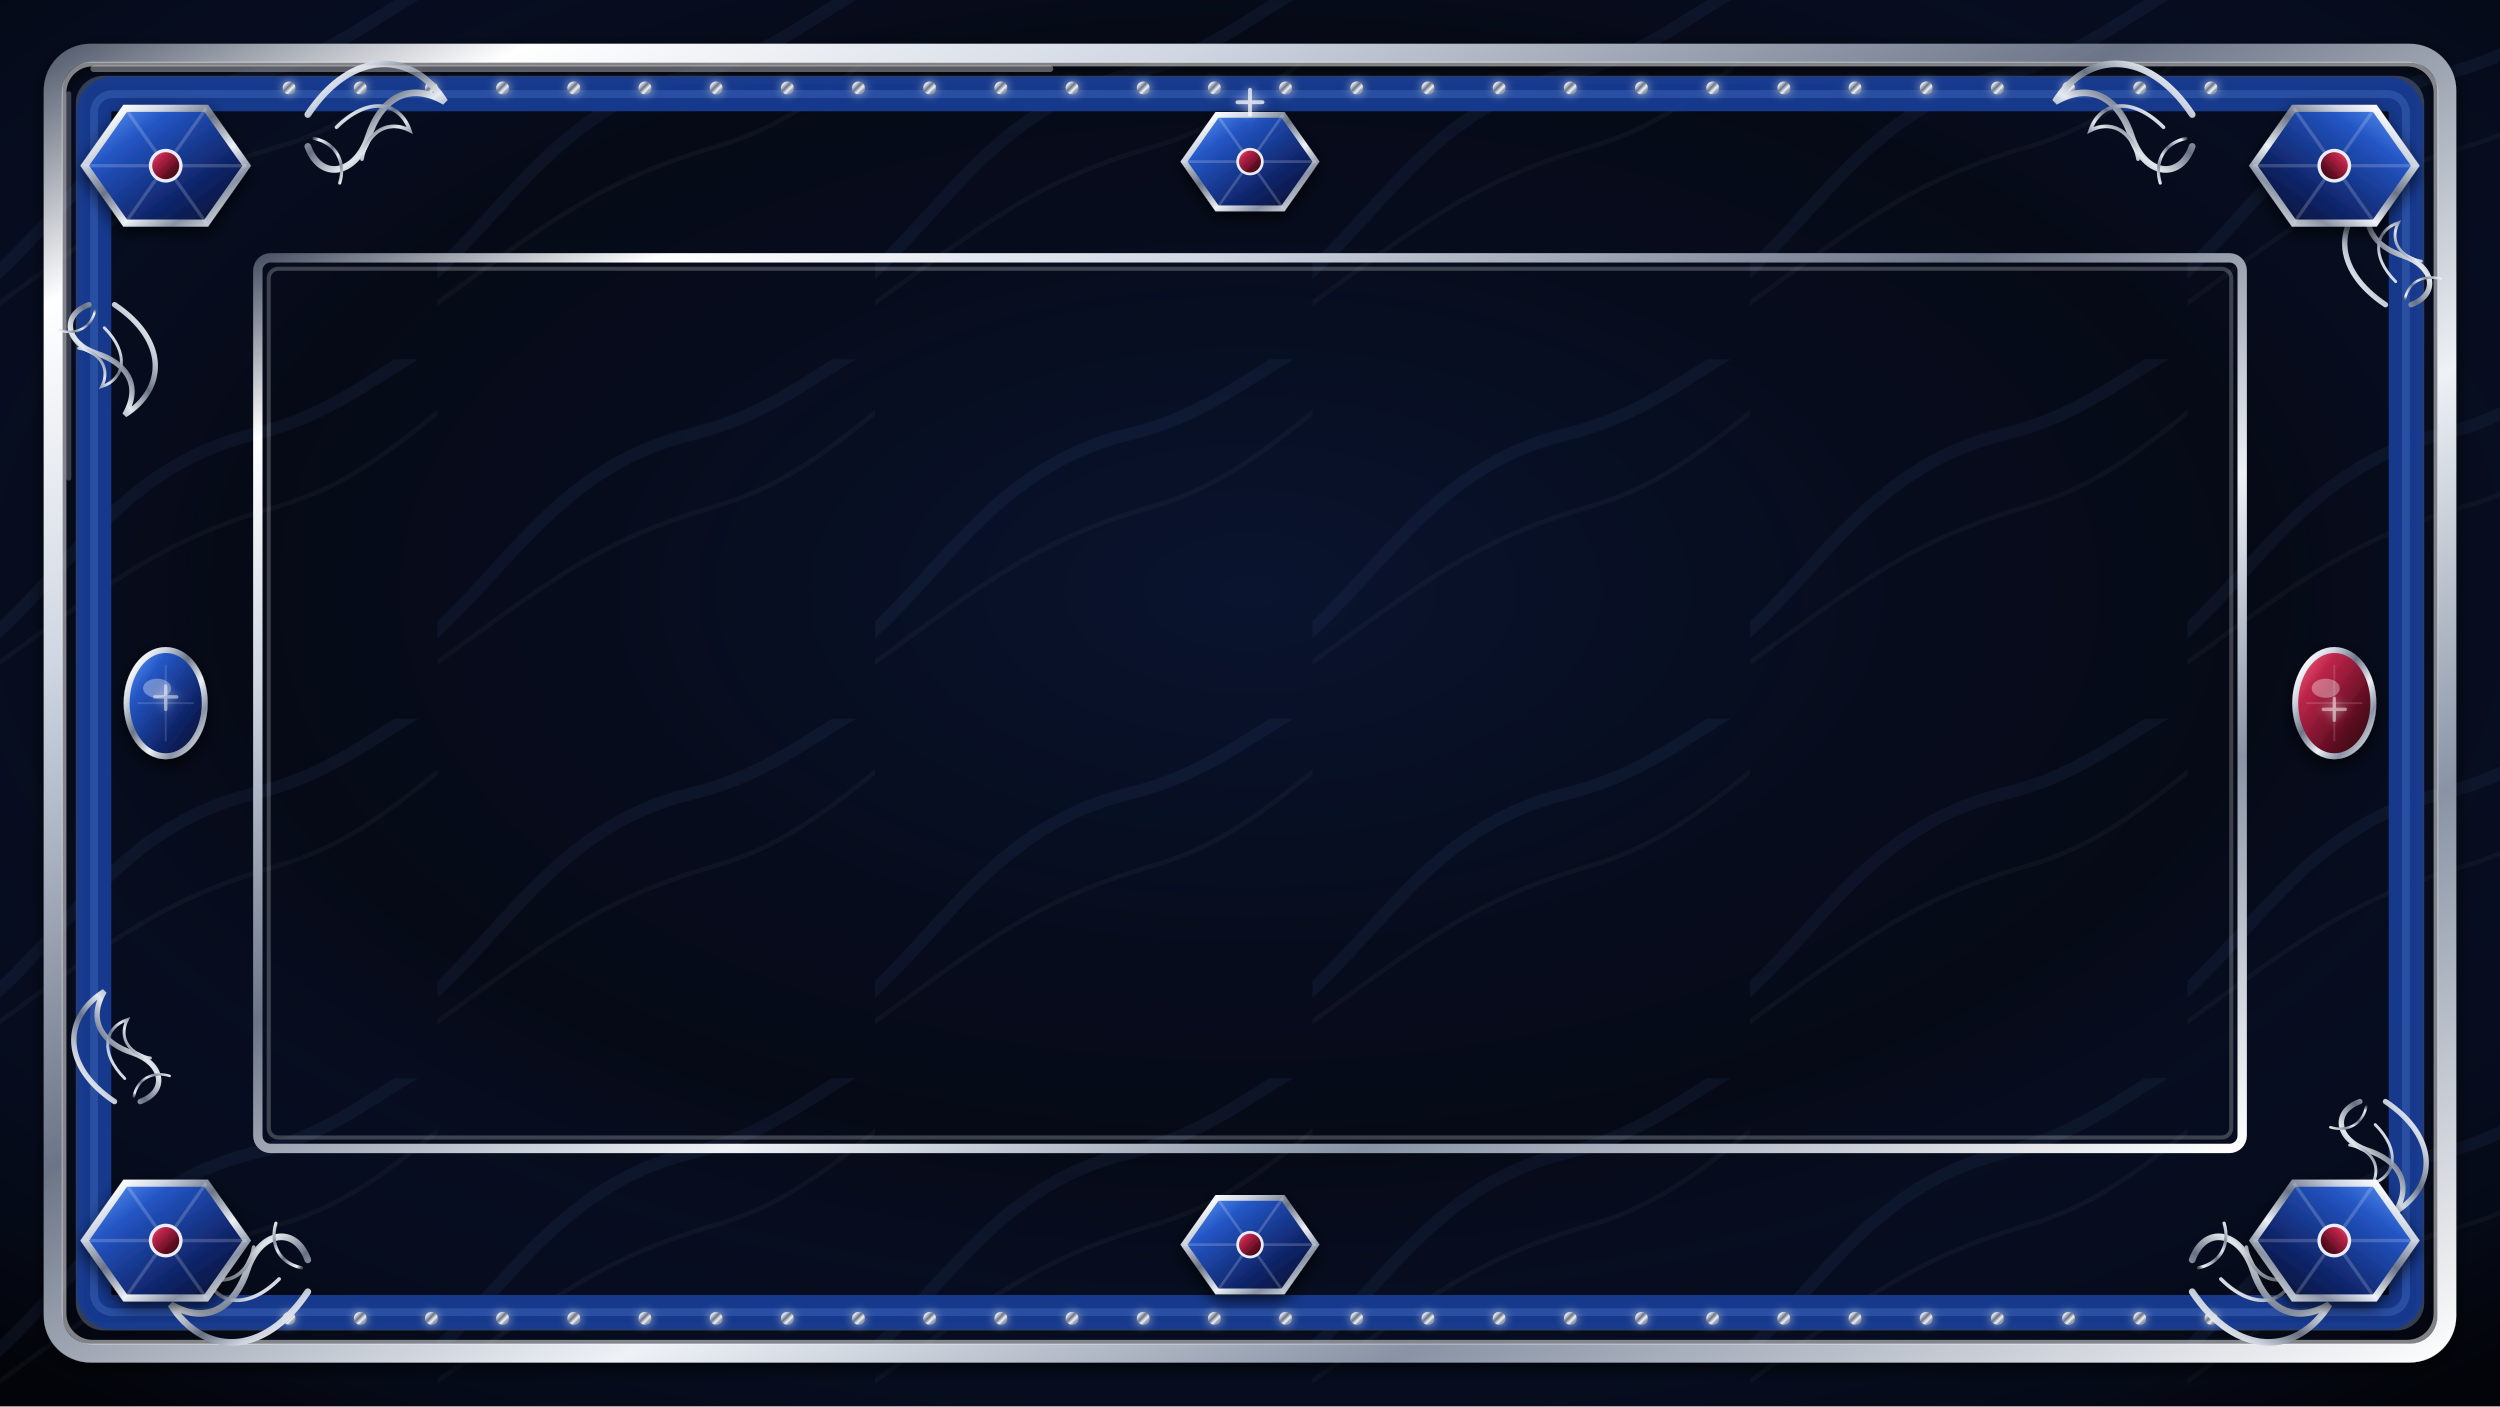
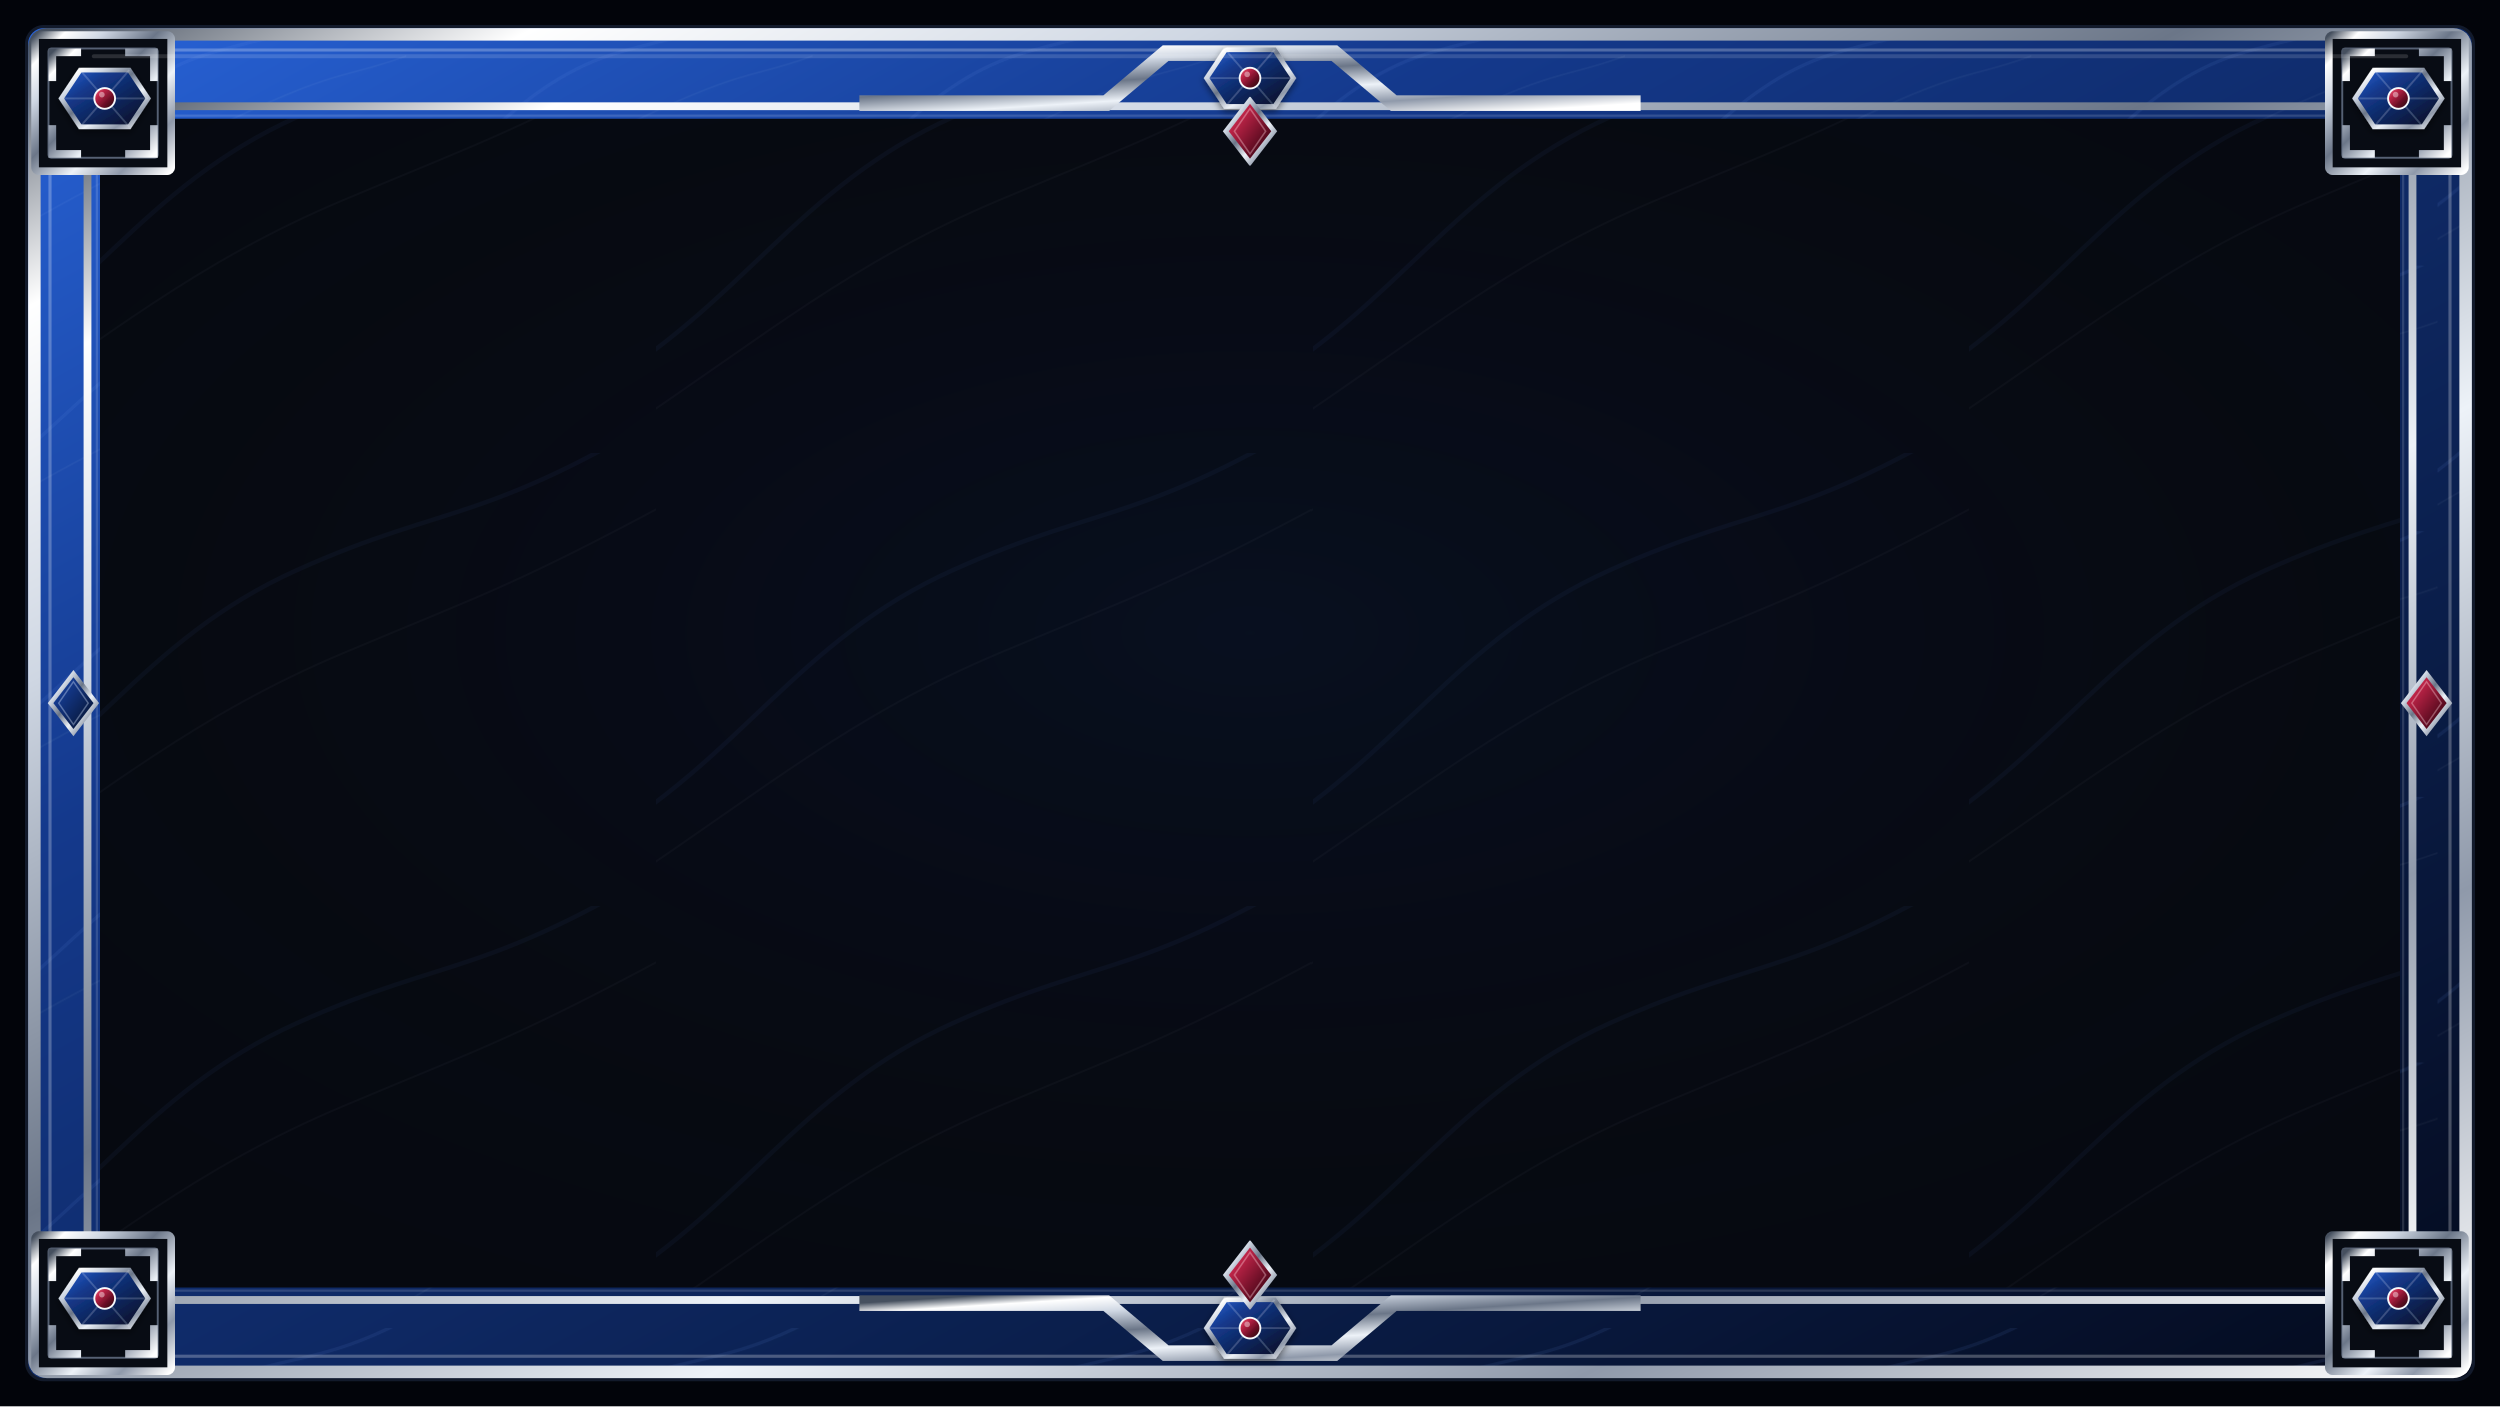
<svg xmlns="http://www.w3.org/2000/svg" width="1600" height="900" viewBox="0 0 1600 900">
  <defs>
-     <linearGradient id="silverMetal" x1="0" y1="0" x2="1" y2="1">
-       <stop offset="0" stop-color="#4d5668" />
+     <linearGradient id="silver" x1="0" y1="0" x2="1" y2="1">
+       <stop offset="0" stop-color="#46505f" />
      <stop offset=".10" stop-color="#ffffff" />
-       <stop offset=".24" stop-color="#cfd6e2" />
-       <stop offset=".43" stop-color="#6c7587" />
-       <stop offset=".62" stop-color="#eef2f7" />
-       <stop offset=".78" stop-color="#8993a5" />
+       <stop offset=".24" stop-color="#cfd7e3" />
+       <stop offset=".44" stop-color="#6b7688" />
+       <stop offset=".64" stop-color="#edf2f8" />
+       <stop offset=".82" stop-color="#8f99aa" />
      <stop offset="1" stop-color="#ffffff" />
    </linearGradient>
-     <linearGradient id="sapphireGem" x1="0" y1="0" x2="1" y2="1">
-       <stop offset="0" stop-color="#66a2ff" />
-       <stop offset=".28" stop-color="#2355c4" />
-       <stop offset=".68" stop-color="#0f2468" />
-       <stop offset="1" stop-color="#050c26" />
+     <linearGradient id="silverDark" x1="0" y1="0" x2="0" y2="1">
+       <stop offset="0" stop-color="#eef3f8" />
+       <stop offset=".46" stop-color="#9ba5b5" />
+       <stop offset="1" stop-color="#3d4654" />
    </linearGradient>
-     <linearGradient id="rubyGem" x1="0" y1="0" x2="1" y2="1">
+     <linearGradient id="sapphire" x1="0" y1="0" x2="1" y2="1">
+       <stop offset="0" stop-color="#2863d8" />
+       <stop offset=".30" stop-color="#14398c" />
+       <stop offset=".68" stop-color="#0b204f" />
+       <stop offset="1" stop-color="#040a1c" />
+     </linearGradient>
+     <linearGradient id="ruby" x1="0" y1="0" x2="1" y2="1">
      <stop offset="0" stop-color="#ff6f8a" />
-       <stop offset=".28" stop-color="#bd2449" />
-       <stop offset=".7" stop-color="#5b0c20" />
+       <stop offset=".30" stop-color="#bb2346" />
+       <stop offset=".70" stop-color="#5b0b20" />
      <stop offset="1" stop-color="#24030b" />
    </linearGradient>
-     <radialGradient id="centerGlow" cx=".5" cy=".42" r=".74">
-       <stop offset="0" stop-color="#214cba" stop-opacity=".17" />
-       <stop offset=".55" stop-color="#17347f" stop-opacity=".04" />
-       <stop offset="1" stop-color="#000" stop-opacity=".52" />
+     <radialGradient id="centerGlow" cx=".5" cy=".44" r=".76">
+       <stop offset="0" stop-color="#173a87" stop-opacity=".13" />
+       <stop offset=".58" stop-color="#10224b" stop-opacity=".035" />
+       <stop offset="1" stop-color="#000" stop-opacity="0" />
    </radialGradient>
-     <pattern id="stone" width="280" height="230" patternUnits="userSpaceOnUse">
-       <path d="M-20 190 C40 145 72 70 162 48 C220 34 245 4 300-22" fill="none" stroke="#4f72bf" stroke-opacity=".09" stroke-width="8" />
-       <path d="M-28 214 C62 150 95 118 178 94 C226 80 255 54 300 18" fill="none" stroke="#eef2f7" stroke-opacity=".035" stroke-width="3" />
+     <pattern id="centerStone" width="420" height="290" patternUnits="userSpaceOnUse">
+       <path d="M-40 250 C55 195 90 120 190 75 S310 48 450 -40" fill="none" stroke="#527cd5" stroke-opacity=".06" stroke-width="2.8" />
+       <path d="M-20 275 C70 215 125 168 220 128 S330 85 450 20" fill="none" stroke="#dbe7ff" stroke-opacity=".028" stroke-width="1.2" />
    </pattern>
-     <filter id="metalShadow" x="-25%" y="-25%" width="150%" height="150%">
-       <feDropShadow dx="0" dy="4" stdDeviation="5" flood-color="#000" flood-opacity=".72" />
+     <pattern id="edgeStone" width="260" height="170" patternUnits="userSpaceOnUse">
+       <path d="M-20 145 C40 108 70 52 138 33 S215 20 280 -16" fill="none" stroke="#6f96ef" stroke-opacity=".12" stroke-width="2.1" />
+       <path d="M-20 165 C46 125 91 103 160 71 S222 53 290 24" fill="none" stroke="#eef4ff" stroke-opacity=".05" stroke-width="1.1" />
+     </pattern>
+     <filter id="shadow" x="-25%" y="-25%" width="150%" height="150%">
+       <feDropShadow dx="0" dy="3" stdDeviation="4" flood-color="#000" flood-opacity=".5" />
    </filter>
-     <filter id="glow" x="-50%" y="-50%" width="200%" height="200%">
-       <feGaussianBlur stdDeviation="3.2" result="b" />
-       <feMerge>
-         <feMergeNode in="b" />
-         <feMergeNode in="SourceGraphic" />
-       </feMerge>
-     </filter>
+     <symbol id="rubyGem" viewBox="0 0 72 86">
+       <path d="M36 3 L67 43 L36 83 L5 43 Z" fill="url(#ruby)" stroke="url(#silver)" stroke-width="6" />
+       <path d="M36 14 L56 43 L36 72 L16 43 Z" fill="none" stroke="#ffd9e2" stroke-opacity=".36" stroke-width="2" />
+     </symbol>
+     <symbol id="sapphireGem" viewBox="0 0 72 86">
+       <path d="M36 3 L67 43 L36 83 L5 43 Z" fill="url(#sapphire)" stroke="url(#silver)" stroke-width="6" />
+       <path d="M36 14 L56 43 L36 72 L16 43 Z" fill="none" stroke="#dce9ff" stroke-opacity=".36" stroke-width="2" />
+     </symbol>
+     <symbol id="crest" viewBox="0 0 120 96">
+       <g filter="url(#shadow)">
+         <path d="M14 48 L34 18 H86 L106 48 L86 78 H34 Z" fill="url(#sapphire)" stroke="url(#silver)" stroke-width="5" />
+         <path d="M34 18 L60 48 L86 18 M14 48 H106 M34 78 L60 48 L86 78" fill="none" stroke="#eef4ff" stroke-opacity=".20" stroke-width="2" />
+         <circle cx="60" cy="48" r="11" fill="url(#ruby)" stroke="#f7f9fc" stroke-width="2" />
+         <circle cx="57" cy="44" r="3" fill="#fff" opacity=".42" />
+       </g>
+     </symbol>
+     <symbol id="corner" viewBox="0 0 150 150">
+       <rect x="4" y="4" width="142" height="142" rx="4" fill="#080c14" stroke="url(#silver)" stroke-width="8" />
+       <rect x="18" y="18" width="114" height="114" rx="3" fill="none" stroke="#566174" stroke-width="2" />
+       <path d="M22 52 V22 H52 M128 52 V22 H98 M22 98 V128 H52 M128 98 V128 H98" fill="none" stroke="url(#silver)" stroke-width="8" />
+     </symbol>
  </defs>
-   <rect width="1600" height="900" fill="#050812" />
-   <rect width="1600" height="900" fill="url(#centerGlow)" />
-   <rect width="1600" height="900" fill="url(#stone)" opacity="0.95" />
-   <rect x="34" y="34" width="1532" height="832" rx="23.8" fill="none" stroke="url(#silverMetal)" stroke-width="12" filter="url(#metalShadow)" />
-   <rect x="41" y="41" width="1518" height="818" rx="18.36" fill="none" stroke="#ffffff" stroke-opacity=".50" stroke-width="3" />
-   <rect x="51" y="51" width="1498" height="798" rx="15.3" fill="none" stroke="#39445a" stroke-opacity=".9" stroke-width="5" />
-   <rect x="60.2" y="60.2" width="1479.6" height="779.6" rx="11.9" fill="none" stroke="#173b92" stroke-width="22" opacity=".95" />
-   <rect x="60.2" y="60.2" width="1479.6" height="779.6" rx="11.9" fill="none" stroke="#77a6ff" stroke-opacity=".20" stroke-width="5" />
-   <rect x="165" y="165" width="1270" height="570" rx="8.16" fill="none" stroke="url(#silverMetal)" stroke-width="6" />
-   <rect x="172" y="172" width="1256" height="556" rx="6.12" fill="none" stroke="#ffffff" stroke-opacity=".22" stroke-width="2.6" />
-   <g filter="url(#glow)">
-     <circle cx="185" cy="56.27" r="4.1" fill="url(#silverMetal)" />
-     <circle cx="230.556" cy="56.27" r="4.1" fill="url(#silverMetal)" />
-     <circle cx="276.111" cy="56.27" r="4.1" fill="url(#silverMetal)" />
-     <circle cx="321.667" cy="56.27" r="4.1" fill="url(#silverMetal)" />
-     <circle cx="367.222" cy="56.27" r="4.1" fill="url(#silverMetal)" />
-     <circle cx="412.778" cy="56.27" r="4.1" fill="url(#silverMetal)" />
-     <circle cx="458.333" cy="56.27" r="4.1" fill="url(#silverMetal)" />
-     <circle cx="503.889" cy="56.27" r="4.1" fill="url(#silverMetal)" />
-     <circle cx="549.444" cy="56.27" r="4.1" fill="url(#silverMetal)" />
-     <circle cx="595" cy="56.27" r="4.1" fill="url(#silverMetal)" />
-     <circle cx="640.556" cy="56.27" r="4.1" fill="url(#silverMetal)" />
-     <circle cx="686.111" cy="56.27" r="4.1" fill="url(#silverMetal)" />
-     <circle cx="731.667" cy="56.27" r="4.1" fill="url(#silverMetal)" />
-     <circle cx="777.222" cy="56.27" r="4.1" fill="url(#silverMetal)" />
-     <circle cx="822.778" cy="56.27" r="4.1" fill="url(#silverMetal)" />
-     <circle cx="868.333" cy="56.27" r="4.1" fill="url(#silverMetal)" />
-     <circle cx="913.889" cy="56.27" r="4.1" fill="url(#silverMetal)" />
-     <circle cx="959.444" cy="56.27" r="4.1" fill="url(#silverMetal)" />
-     <circle cx="1005" cy="56.27" r="4.1" fill="url(#silverMetal)" />
-     <circle cx="1050.556" cy="56.27" r="4.1" fill="url(#silverMetal)" />
-     <circle cx="1096.111" cy="56.27" r="4.1" fill="url(#silverMetal)" />
-     <circle cx="1141.667" cy="56.27" r="4.1" fill="url(#silverMetal)" />
-     <circle cx="1187.222" cy="56.27" r="4.1" fill="url(#silverMetal)" />
-     <circle cx="1232.778" cy="56.27" r="4.1" fill="url(#silverMetal)" />
-     <circle cx="1278.333" cy="56.27" r="4.1" fill="url(#silverMetal)" />
-     <circle cx="1323.889" cy="56.27" r="4.1" fill="url(#silverMetal)" />
-     <circle cx="1369.444" cy="56.27" r="4.1" fill="url(#silverMetal)" />
-     <circle cx="1415" cy="56.27" r="4.1" fill="url(#silverMetal)" />
-     <circle cx="185" cy="843.73" r="4.1" fill="url(#silverMetal)" />
-     <circle cx="230.556" cy="843.73" r="4.1" fill="url(#silverMetal)" />
-     <circle cx="276.111" cy="843.73" r="4.1" fill="url(#silverMetal)" />
-     <circle cx="321.667" cy="843.73" r="4.1" fill="url(#silverMetal)" />
-     <circle cx="367.222" cy="843.73" r="4.1" fill="url(#silverMetal)" />
-     <circle cx="412.778" cy="843.73" r="4.1" fill="url(#silverMetal)" />
-     <circle cx="458.333" cy="843.73" r="4.1" fill="url(#silverMetal)" />
-     <circle cx="503.889" cy="843.73" r="4.1" fill="url(#silverMetal)" />
-     <circle cx="549.444" cy="843.73" r="4.1" fill="url(#silverMetal)" />
-     <circle cx="595" cy="843.73" r="4.1" fill="url(#silverMetal)" />
-     <circle cx="640.556" cy="843.73" r="4.1" fill="url(#silverMetal)" />
-     <circle cx="686.111" cy="843.73" r="4.1" fill="url(#silverMetal)" />
-     <circle cx="731.667" cy="843.73" r="4.1" fill="url(#silverMetal)" />
-     <circle cx="777.222" cy="843.73" r="4.1" fill="url(#silverMetal)" />
-     <circle cx="822.778" cy="843.73" r="4.1" fill="url(#silverMetal)" />
-     <circle cx="868.333" cy="843.73" r="4.1" fill="url(#silverMetal)" />
-     <circle cx="913.889" cy="843.73" r="4.1" fill="url(#silverMetal)" />
-     <circle cx="959.444" cy="843.73" r="4.1" fill="url(#silverMetal)" />
-     <circle cx="1005" cy="843.73" r="4.1" fill="url(#silverMetal)" />
-     <circle cx="1050.556" cy="843.73" r="4.1" fill="url(#silverMetal)" />
-     <circle cx="1096.111" cy="843.73" r="4.1" fill="url(#silverMetal)" />
-     <circle cx="1141.667" cy="843.73" r="4.1" fill="url(#silverMetal)" />
-     <circle cx="1187.222" cy="843.73" r="4.1" fill="url(#silverMetal)" />
-     <circle cx="1232.778" cy="843.73" r="4.1" fill="url(#silverMetal)" />
-     <circle cx="1278.333" cy="843.73" r="4.1" fill="url(#silverMetal)" />
-     <circle cx="1323.889" cy="843.73" r="4.1" fill="url(#silverMetal)" />
-     <circle cx="1369.444" cy="843.73" r="4.1" fill="url(#silverMetal)" />
-     <circle cx="1415" cy="843.73" r="4.1" fill="url(#silverMetal)" />
+   <rect width="1600" height="900" fill="#02040a" />
+   <rect x="18" y="18" width="1564" height="864" rx="10" fill="#08101e" stroke="#121a2b" stroke-width="4" />
+   <rect x="18" y="18" width="1564" height="864" rx="10" fill="url(#sapphire)" />
+   <rect x="18" y="18" width="1564" height="864" rx="10" fill="url(#edgeStone)" opacity=".80" />
+   <rect x="64" y="76" width="1472" height="748" rx="3" fill="#060910" />
+   <rect x="64" y="76" width="1472" height="748" rx="3" fill="url(#centerGlow)" />
+   <rect x="64" y="76" width="1472" height="748" rx="3" fill="url(#centerStone)" />
+   <rect x="22" y="22" width="1556" height="856" rx="8" fill="none" stroke="url(#silver)" stroke-width="8" />
+   <rect x="32" y="32" width="1536" height="836" rx="6" fill="none" stroke="#ffffff" stroke-opacity=".26" stroke-width="2" />
+   <rect x="56" y="68" width="1488" height="764" rx="4" fill="none" stroke="url(#silver)" stroke-width="5" />
+   <rect x="62" y="74" width="1476" height="752" rx="3" fill="none" stroke="#ffffff" stroke-opacity=".14" stroke-width="1.4" />
+   <g stroke="url(#silver)" fill="none" stroke-linejoin="miter">
+     <path d="M550 66 H708 L746 34 H854 L892 66 H1050" stroke-width="10" />
+     <path d="M590 50 H716 M1010 50 H884" stroke-width="6" />
+     <path d="M550 834 H708 L746 866 H854 L892 834 H1050" stroke-width="10" />
+     <path d="M590 850 H716 M1010 850 H884" stroke-width="6" />
  </g>
-   <g opacity=".95">
-     <g transform="translate(197 73.3) rotate(0) scale(1.02 1.02)" fill="none" stroke="url(#silverMetal)" stroke-linecap="round">
-       <path d="M0 0 C28-42 66-40 86-8 C62-22 45-8 38 14 C30 38 8 42 0 20" stroke-width="4.2" />
-       <path d="M18 8 C38-12 58-8 64 10 C48 2 36 14 34 28" stroke-width="2.3" />
-       <path d="M4 15 C18 18 24 30 20 43" stroke-width="2" />
-     </g>
-     <g transform="translate(1403 73.3) rotate(0) scale(-1.02 1.02)" fill="none" stroke="url(#silverMetal)" stroke-linecap="round">
-       <path d="M0 0 C28-42 66-40 86-8 C62-22 45-8 38 14 C30 38 8 42 0 20" stroke-width="4.2" />
-       <path d="M18 8 C38-12 58-8 64 10 C48 2 36 14 34 28" stroke-width="2.3" />
-       <path d="M4 15 C18 18 24 30 20 43" stroke-width="2" />
-     </g>
-     <g transform="translate(197 826.7) rotate(180) scale(1.02 1.02)" fill="none" stroke="url(#silverMetal)" stroke-linecap="round">
-       <path d="M0 0 C28-42 66-40 86-8 C62-22 45-8 38 14 C30 38 8 42 0 20" stroke-width="4.2" />
-       <path d="M18 8 C38-12 58-8 64 10 C48 2 36 14 34 28" stroke-width="2.3" />
-       <path d="M4 15 C18 18 24 30 20 43" stroke-width="2" />
-     </g>
-     <g transform="translate(1403 826.7) rotate(180) scale(-1.02 1.02)" fill="none" stroke="url(#silverMetal)" stroke-linecap="round">
-       <path d="M0 0 C28-42 66-40 86-8 C62-22 45-8 38 14 C30 38 8 42 0 20" stroke-width="4.2" />
-       <path d="M18 8 C38-12 58-8 64 10 C48 2 36 14 34 28" stroke-width="2.3" />
-       <path d="M4 15 C18 18 24 30 20 43" stroke-width="2" />
-     </g>
-     <g transform="translate(73.3 195) rotate(90) scale(0.82 0.82)" fill="none" stroke="url(#silverMetal)" stroke-linecap="round">
-       <path d="M0 0 C28-42 66-40 86-8 C62-22 45-8 38 14 C30 38 8 42 0 20" stroke-width="4.2" />
-       <path d="M18 8 C38-12 58-8 64 10 C48 2 36 14 34 28" stroke-width="2.3" />
-       <path d="M4 15 C18 18 24 30 20 43" stroke-width="2" />
-     </g>
-     <g transform="translate(73.3 705) rotate(-90) scale(0.82 0.82)" fill="none" stroke="url(#silverMetal)" stroke-linecap="round">
-       <path d="M0 0 C28-42 66-40 86-8 C62-22 45-8 38 14 C30 38 8 42 0 20" stroke-width="4.2" />
-       <path d="M18 8 C38-12 58-8 64 10 C48 2 36 14 34 28" stroke-width="2.3" />
-       <path d="M4 15 C18 18 24 30 20 43" stroke-width="2" />
-     </g>
-     <g transform="translate(1526.7 195) rotate(-90) scale(0.82 0.82)" fill="none" stroke="url(#silverMetal)" stroke-linecap="round">
-       <path d="M0 0 C28-42 66-40 86-8 C62-22 45-8 38 14 C30 38 8 42 0 20" stroke-width="4.2" />
-       <path d="M18 8 C38-12 58-8 64 10 C48 2 36 14 34 28" stroke-width="2.3" />
-       <path d="M4 15 C18 18 24 30 20 43" stroke-width="2" />
-     </g>
-     <g transform="translate(1526.7 705) rotate(90) scale(0.82 0.82)" fill="none" stroke="url(#silverMetal)" stroke-linecap="round">
-       <path d="M0 0 C28-42 66-40 86-8 C62-22 45-8 38 14 C30 38 8 42 0 20" stroke-width="4.2" />
-       <path d="M18 8 C38-12 58-8 64 10 C48 2 36 14 34 28" stroke-width="2.3" />
-       <path d="M4 15 C18 18 24 30 20 43" stroke-width="2" />
-     </g>
-   </g>
-   <g filter="url(#metalShadow)">
-     <g transform="translate(106.05 106.05) scale(1.08 1.08)">
-       <path d="M-48 0 L-24-34 H24 L48 0 L24 34 H-24 Z" fill="url(#sapphireGem)" stroke="url(#silverMetal)" stroke-width="4.2" />
-       <path d="M-24-34 L0 0 L24-34 M-48 0 H48 M-24 34 L0 0 L24 34" fill="none" stroke="#fff" stroke-opacity=".18" stroke-width="2" />
-       <circle cx="0" cy="0" r="9" fill="url(#rubyGem)" stroke="#e9edf7" stroke-width="2" />
-     </g>
-     <g transform="translate(1493.95 106.05) scale(-1.08 1.08)">
-       <path d="M-48 0 L-24-34 H24 L48 0 L24 34 H-24 Z" fill="url(#sapphireGem)" stroke="url(#silverMetal)" stroke-width="4.2" />
-       <path d="M-24-34 L0 0 L24-34 M-48 0 H48 M-24 34 L0 0 L24 34" fill="none" stroke="#fff" stroke-opacity=".18" stroke-width="2" />
-       <circle cx="0" cy="0" r="9" fill="url(#rubyGem)" stroke="#e9edf7" stroke-width="2" />
-     </g>
-     <g transform="translate(106.05 793.95) scale(1.08 1.08)">
-       <path d="M-48 0 L-24-34 H24 L48 0 L24 34 H-24 Z" fill="url(#sapphireGem)" stroke="url(#silverMetal)" stroke-width="4.2" />
-       <path d="M-24-34 L0 0 L24-34 M-48 0 H48 M-24 34 L0 0 L24 34" fill="none" stroke="#fff" stroke-opacity=".18" stroke-width="2" />
-       <circle cx="0" cy="0" r="9" fill="url(#rubyGem)" stroke="#e9edf7" stroke-width="2" />
-     </g>
-     <g transform="translate(1493.95 793.95) scale(-1.08 1.08)">
-       <path d="M-48 0 L-24-34 H24 L48 0 L24 34 H-24 Z" fill="url(#sapphireGem)" stroke="url(#silverMetal)" stroke-width="4.2" />
-       <path d="M-24-34 L0 0 L24-34 M-48 0 H48 M-24 34 L0 0 L24 34" fill="none" stroke="#fff" stroke-opacity=".18" stroke-width="2" />
-       <circle cx="0" cy="0" r="9" fill="url(#rubyGem)" stroke="#e9edf7" stroke-width="2" />
-     </g>
-     <g transform="translate(800 103.43) scale(0.88 0.88)">
-       <path d="M-48 0 L-24-34 H24 L48 0 L24 34 H-24 Z" fill="url(#sapphireGem)" stroke="url(#silverMetal)" stroke-width="4.2" />
-       <path d="M-24-34 L0 0 L24-34 M-48 0 H48 M-24 34 L0 0 L24 34" fill="none" stroke="#fff" stroke-opacity=".18" stroke-width="2" />
-       <circle cx="0" cy="0" r="9" fill="url(#rubyGem)" stroke="#e9edf7" stroke-width="2" />
-     </g>
-     <g transform="translate(800 796.57) scale(0.88 0.88)">
-       <path d="M-48 0 L-24-34 H24 L48 0 L24 34 H-24 Z" fill="url(#sapphireGem)" stroke="url(#silverMetal)" stroke-width="4.2" />
-       <path d="M-24-34 L0 0 L24-34 M-48 0 H48 M-24 34 L0 0 L24 34" fill="none" stroke="#fff" stroke-opacity=".18" stroke-width="2" />
-       <circle cx="0" cy="0" r="9" fill="url(#rubyGem)" stroke="#e9edf7" stroke-width="2" />
-     </g>
-     <g transform="translate(106.05 450) rotate(0)">
-       <ellipse rx="25" ry="34" fill="url(#sapphireGem)" stroke="url(#silverMetal)" stroke-width="3.8" />
-       <ellipse cx="-5.5" cy="-9.52" rx="9" ry="6.12" fill="#fff" opacity=".34" />
-       <path d="M-18 0 H18 M0 -24.48 V24.48" stroke="#fff" stroke-opacity=".14" stroke-width="1.2" />
-     </g>
-     <g transform="translate(1493.95 450) rotate(0)">
-       <ellipse rx="25" ry="34" fill="url(#rubyGem)" stroke="url(#silverMetal)" stroke-width="3.8" />
-       <ellipse cx="-5.5" cy="-9.52" rx="9" ry="6.12" fill="#fff" opacity=".34" />
-       <path d="M-18 0 H18 M0 -24.48 V24.48" stroke="#fff" stroke-opacity=".14" stroke-width="1.2" />
-     </g>
-   </g>
-   <g stroke="#fff" stroke-linecap="round" filter="url(#glow)">
-     <path d="M792 65.44 H808 M800 57.44 V73.44" stroke-width="2.5" opacity=".72" />
-     <path d="M99.05 446 H113.05 M106.05 439 V454" stroke-width="2.2" opacity=".48" />
-     <path d="M1486.95 454 H1500.95 M1493.95 447 V461" stroke-width="2.2" opacity=".48" />
-   </g>
-   <path d="M60 44 H672" stroke="#fff" stroke-opacity=".34" stroke-width="4.2" stroke-linecap="round" />
-   <path d="M44 60 V306" stroke="#dfe7f5" stroke-opacity=".24" stroke-width="3.2" stroke-linecap="round" />
+   <use href="#crest" x="763" y="21" width="74" height="58" />
+   <use href="#rubyGem" x="782" y="62" width="36" height="44" />
+   <use href="#crest" x="763" y="821" width="74" height="58" />
+   <use href="#rubyGem" x="782" y="794" width="36" height="44" />
+   <use href="#sapphireGem" x="30" y="426" width="34" height="48" />
+   <use href="#rubyGem" x="1536" y="426" width="34" height="48" />
+   <use href="#corner" x="20" y="20" width="92" height="92" />
+   <use href="#crest" x="30" y="34" width="74" height="58" />
+   <use href="#corner" x="1488" y="20" width="92" height="92" />
+   <use href="#crest" x="1498" y="34" width="74" height="58" />
+   <use href="#corner" x="20" y="788" width="92" height="92" />
+   <use href="#crest" x="30" y="802" width="74" height="58" />
+   <use href="#corner" x="1488" y="788" width="92" height="92" />
+   <use href="#crest" x="1498" y="802" width="74" height="58" />
+   <path d="M60 36 H1540" stroke="#ffffff" stroke-opacity=".14" stroke-width="2.5" stroke-linecap="round" />
</svg>
